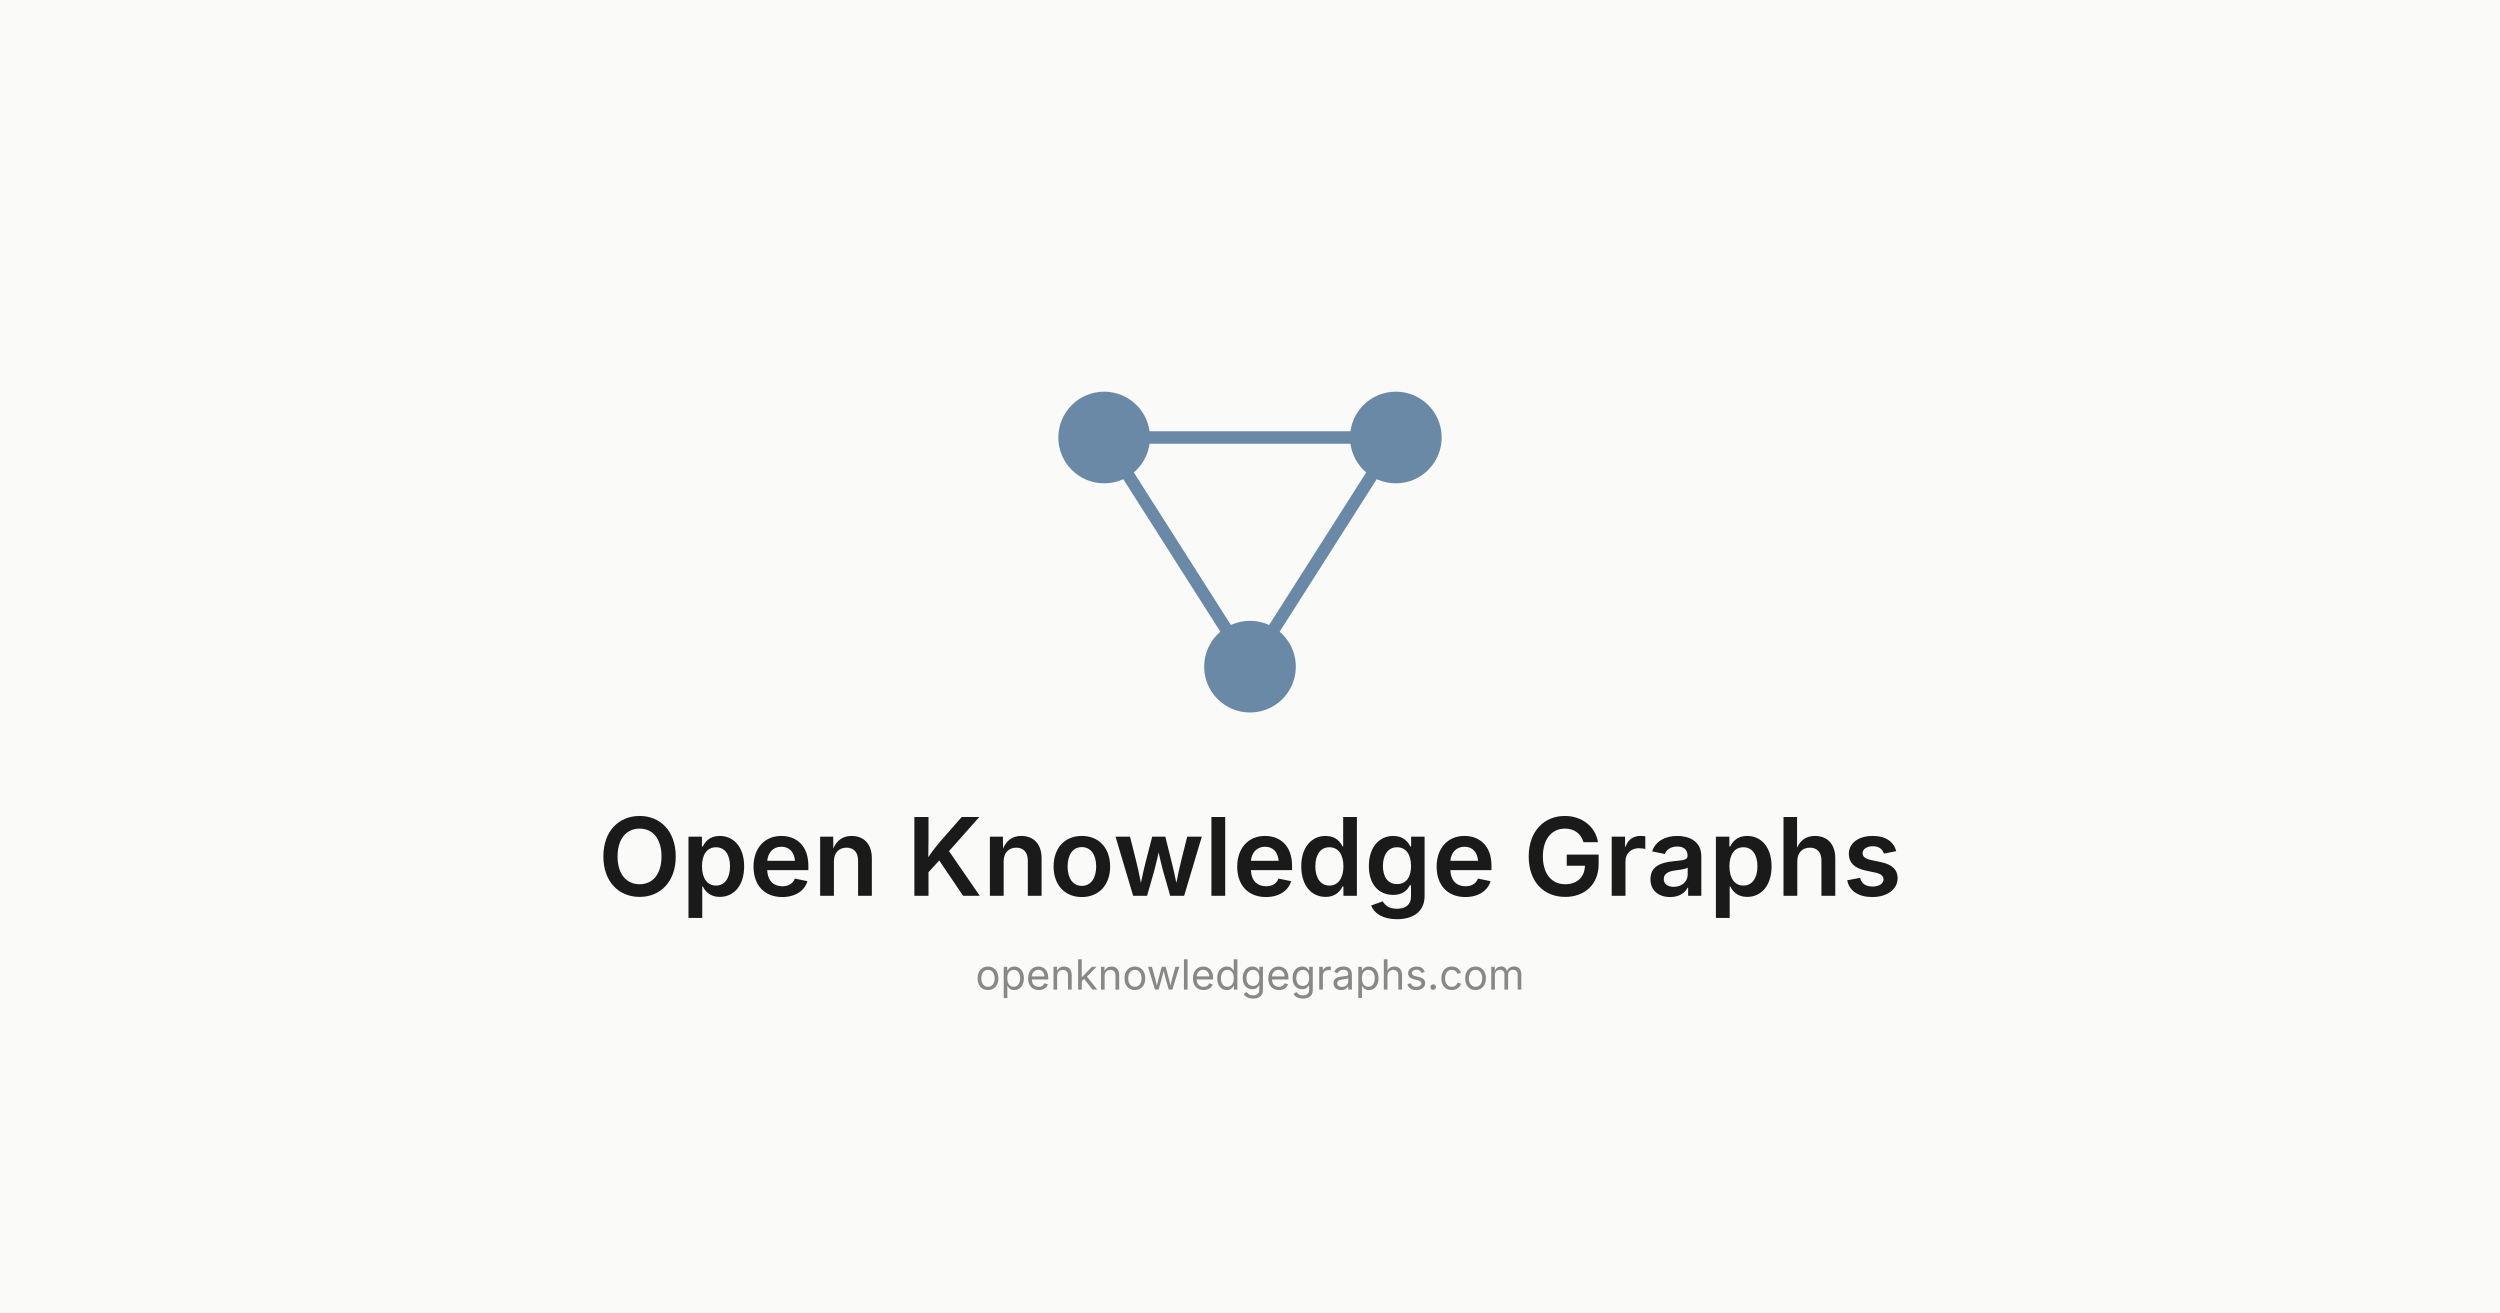
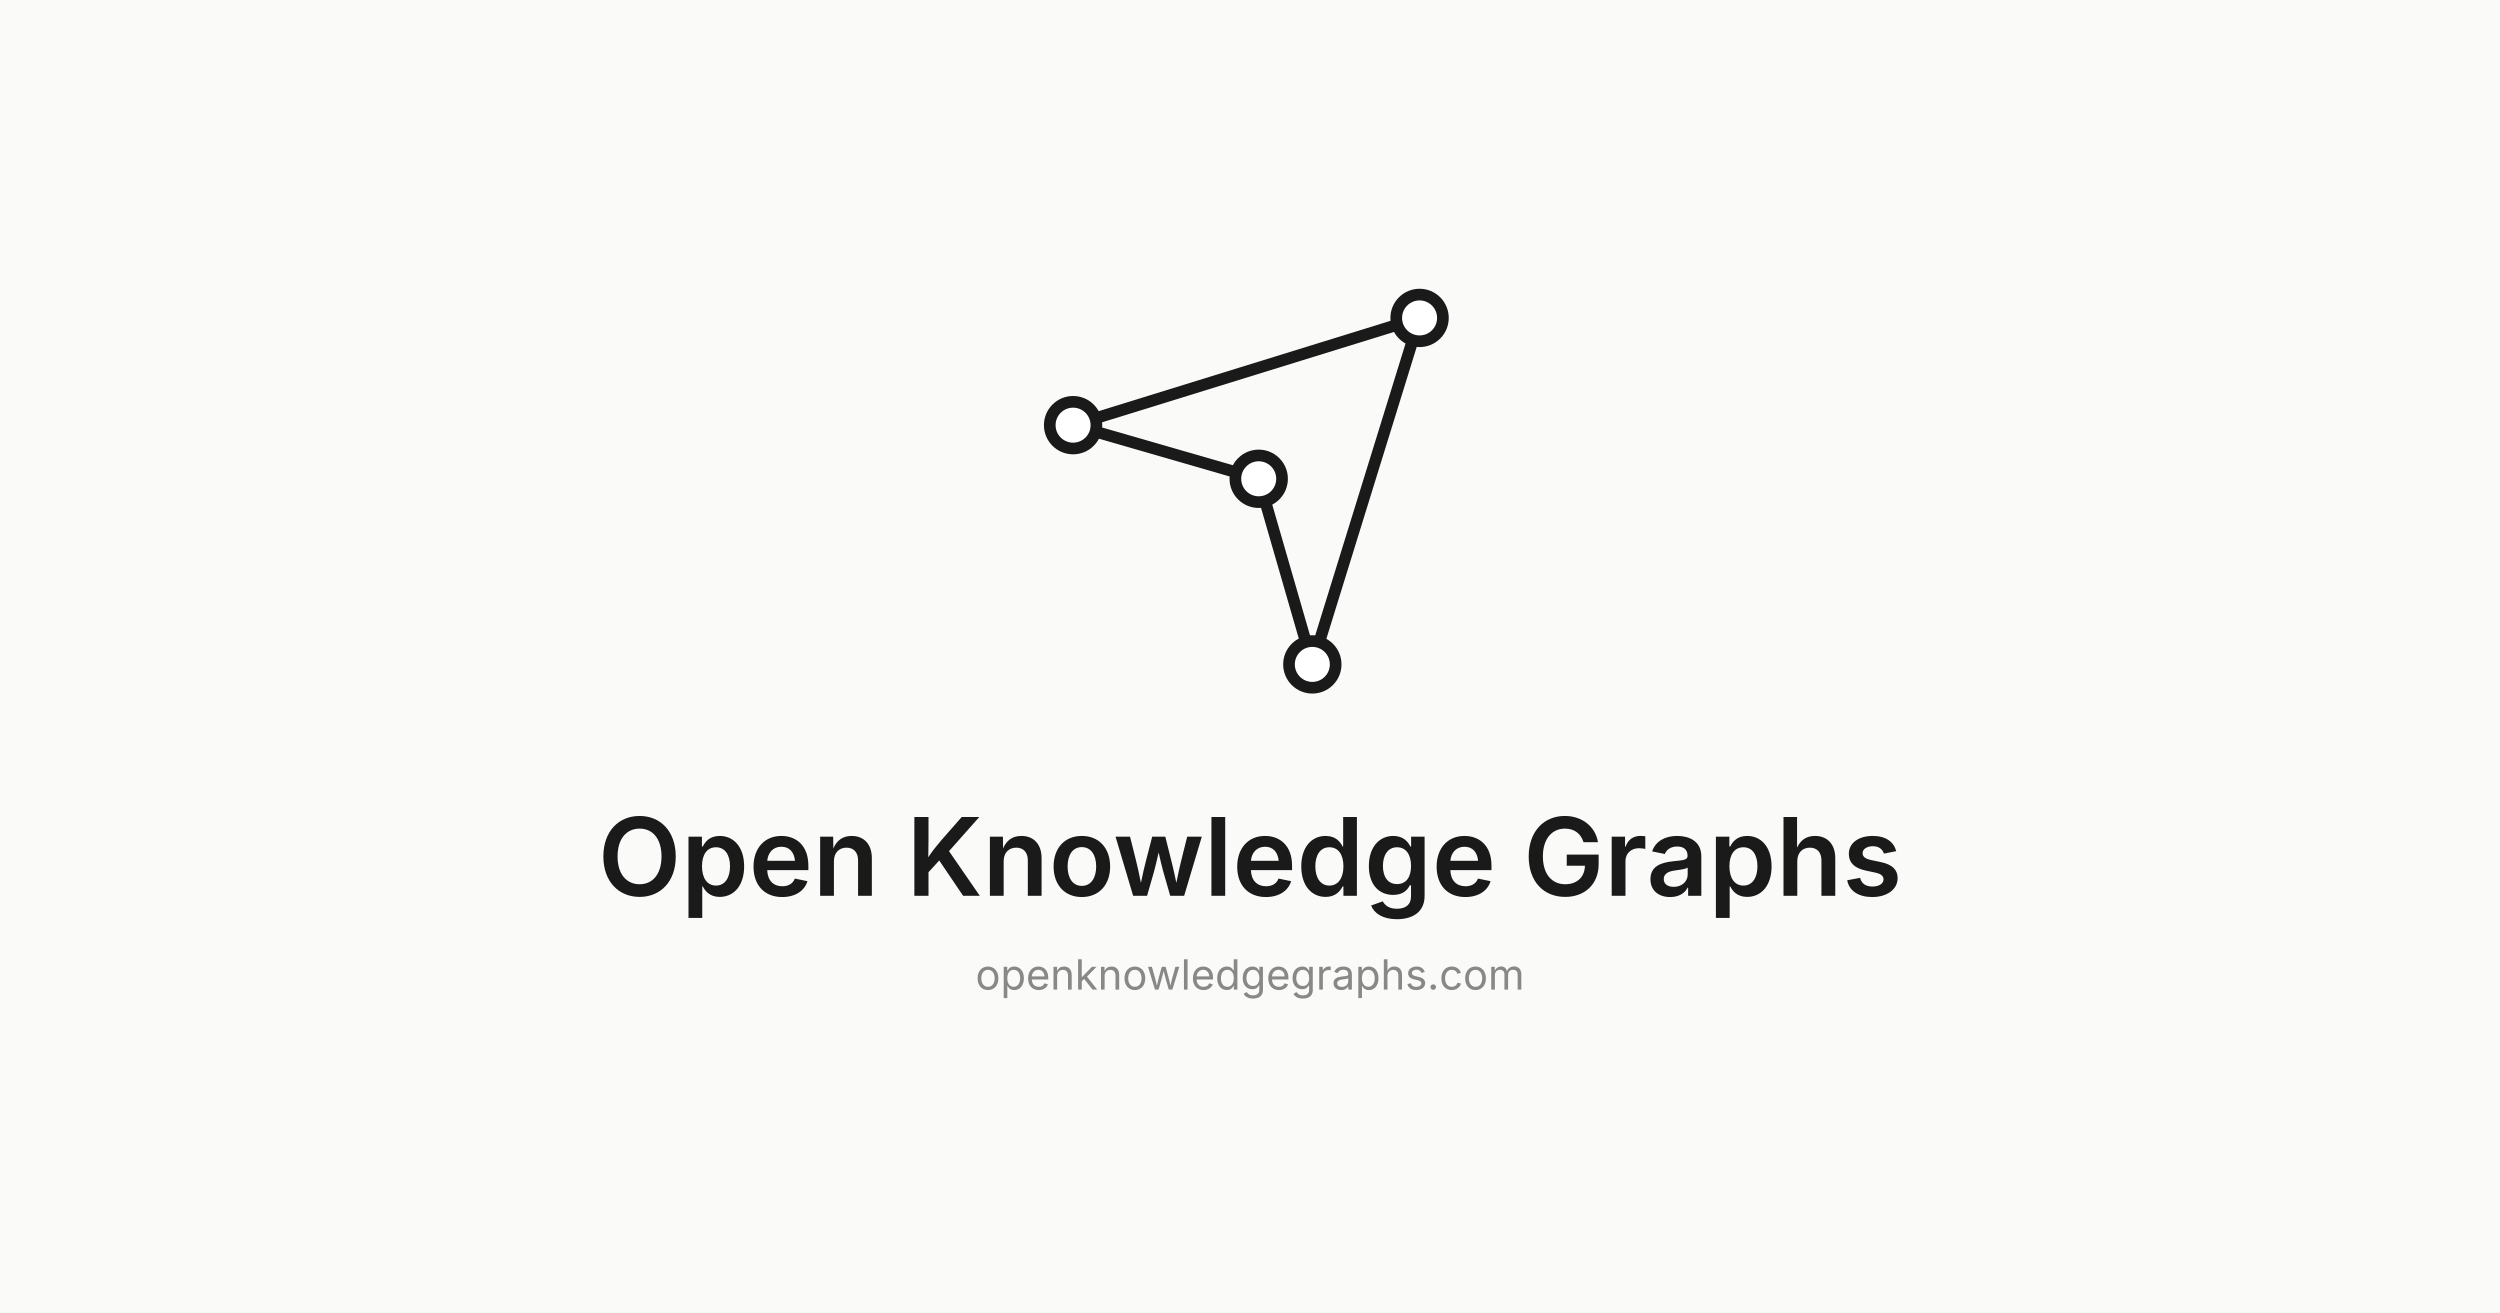
<svg xmlns="http://www.w3.org/2000/svg" viewBox="0 0 1200 630">
  <rect width="1200" height="630" fill="#fafaf8" />
-   <line x1="530" y1="210" x2="670" y2="210" stroke="#6A89A7" stroke-width="6" />
-   <line x1="530" y1="210" x2="600" y2="320" stroke="#6A89A7" stroke-width="6" />
-   <line x1="670" y1="210" x2="600" y2="320" stroke="#6A89A7" stroke-width="6" />
-   <circle cx="530" cy="210" r="22" fill="#6A89A7" />
-   <circle cx="670" cy="210" r="22" fill="#6A89A7" />
-   <circle cx="600" cy="320" r="22" fill="#6A89A7" />
+   <g transform="translate(510, 100) scale(1.4)">
+     <g transform="rotate(-45, 80, 80)">
+       <line x1="30" y1="22" x2="140" y2="80" stroke="#1a1a1a" stroke-width="4" stroke-linecap="round" />
+       <line x1="30" y1="138" x2="140" y2="80" stroke="#1a1a1a" stroke-width="4" stroke-linecap="round" />
+       <line x1="30" y1="22" x2="62" y2="80" stroke="#1a1a1a" stroke-width="4" stroke-linecap="round" />
+       <line x1="30" y1="138" x2="62" y2="80" stroke="#1a1a1a" stroke-width="4" stroke-linecap="round" />
+       <circle cx="140" cy="80" r="8" fill="#fff" stroke="#1a1a1a" stroke-width="4" />
+       <circle cx="30" cy="22" r="8" fill="#fff" stroke="#1a1a1a" stroke-width="4" />
+       <circle cx="30" cy="138" r="8" fill="#fff" stroke="#1a1a1a" stroke-width="4" />
+       <circle cx="62" cy="80" r="8" fill="#fff" stroke="#1a1a1a" stroke-width="4" />
+     </g>
+   </g>
  <text x="600" y="430" text-anchor="middle" font-family="Inter, system-ui, sans-serif" font-size="52" font-weight="600" fill="#1a1a1a">Open Knowledge Graphs</text>
  <text x="600" y="475" text-anchor="middle" font-family="Inter, system-ui, sans-serif" font-size="20" fill="#888888">openknowledgegraphs.com</text>
</svg>
